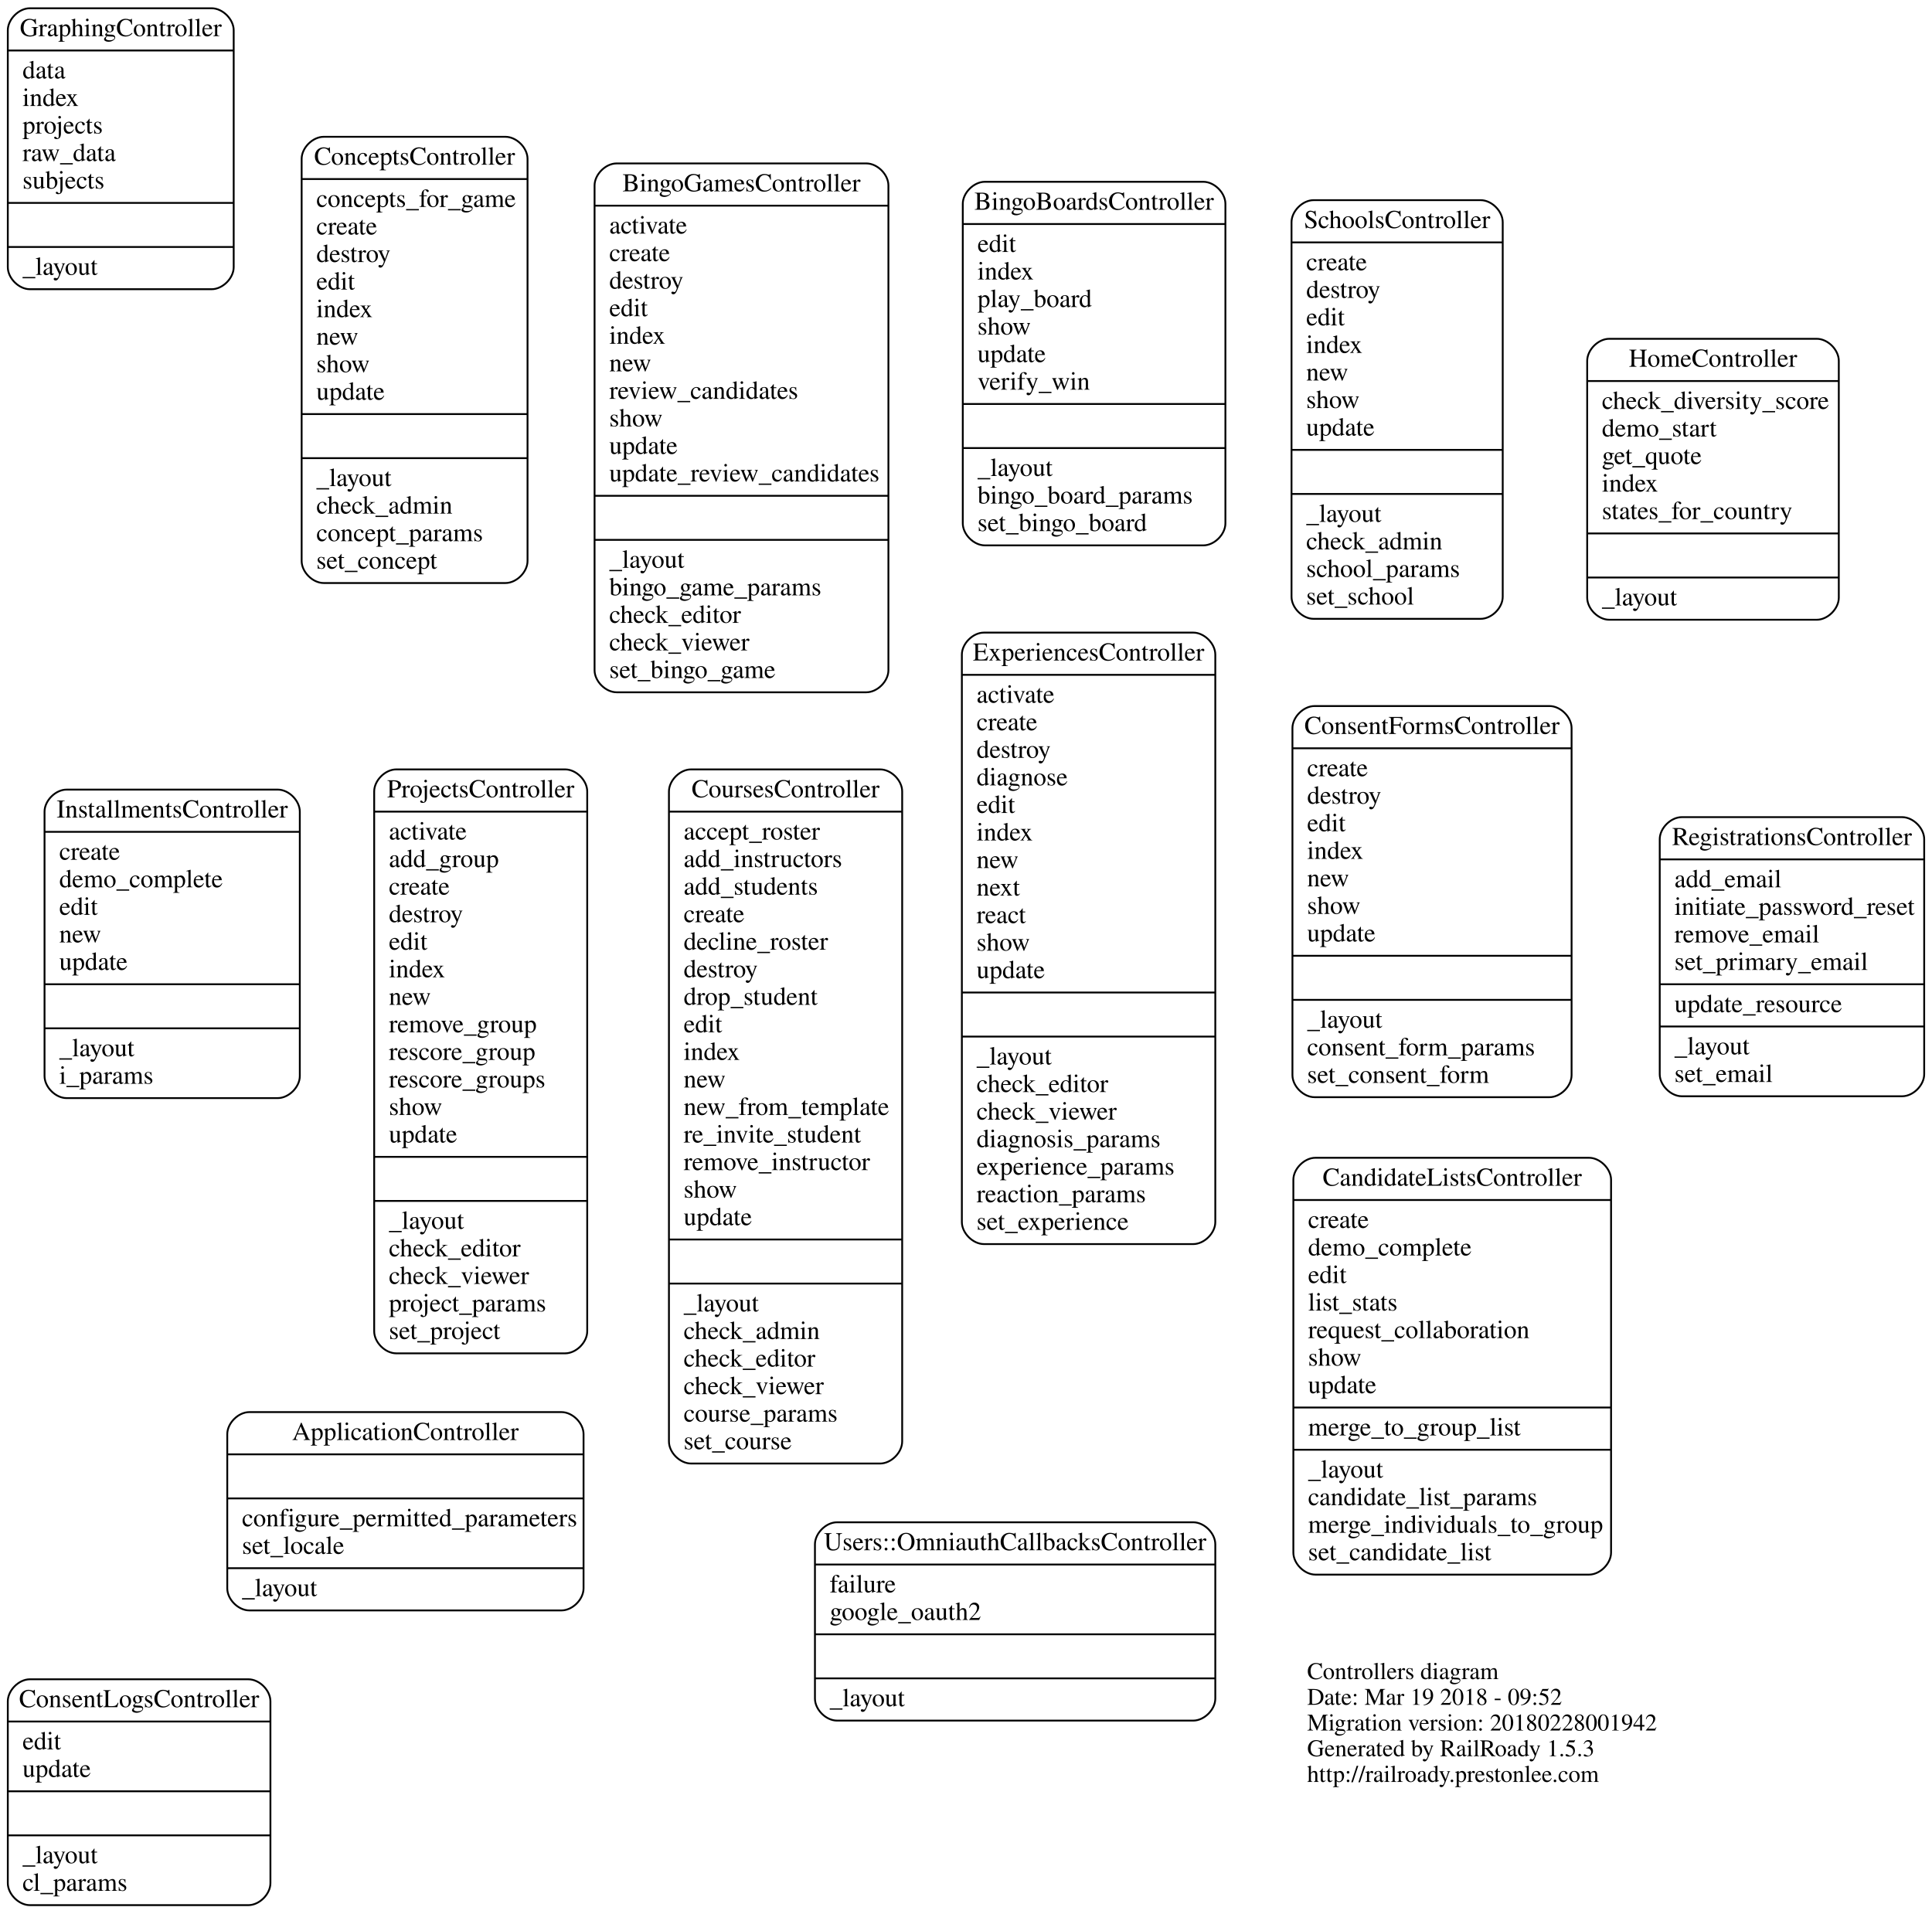
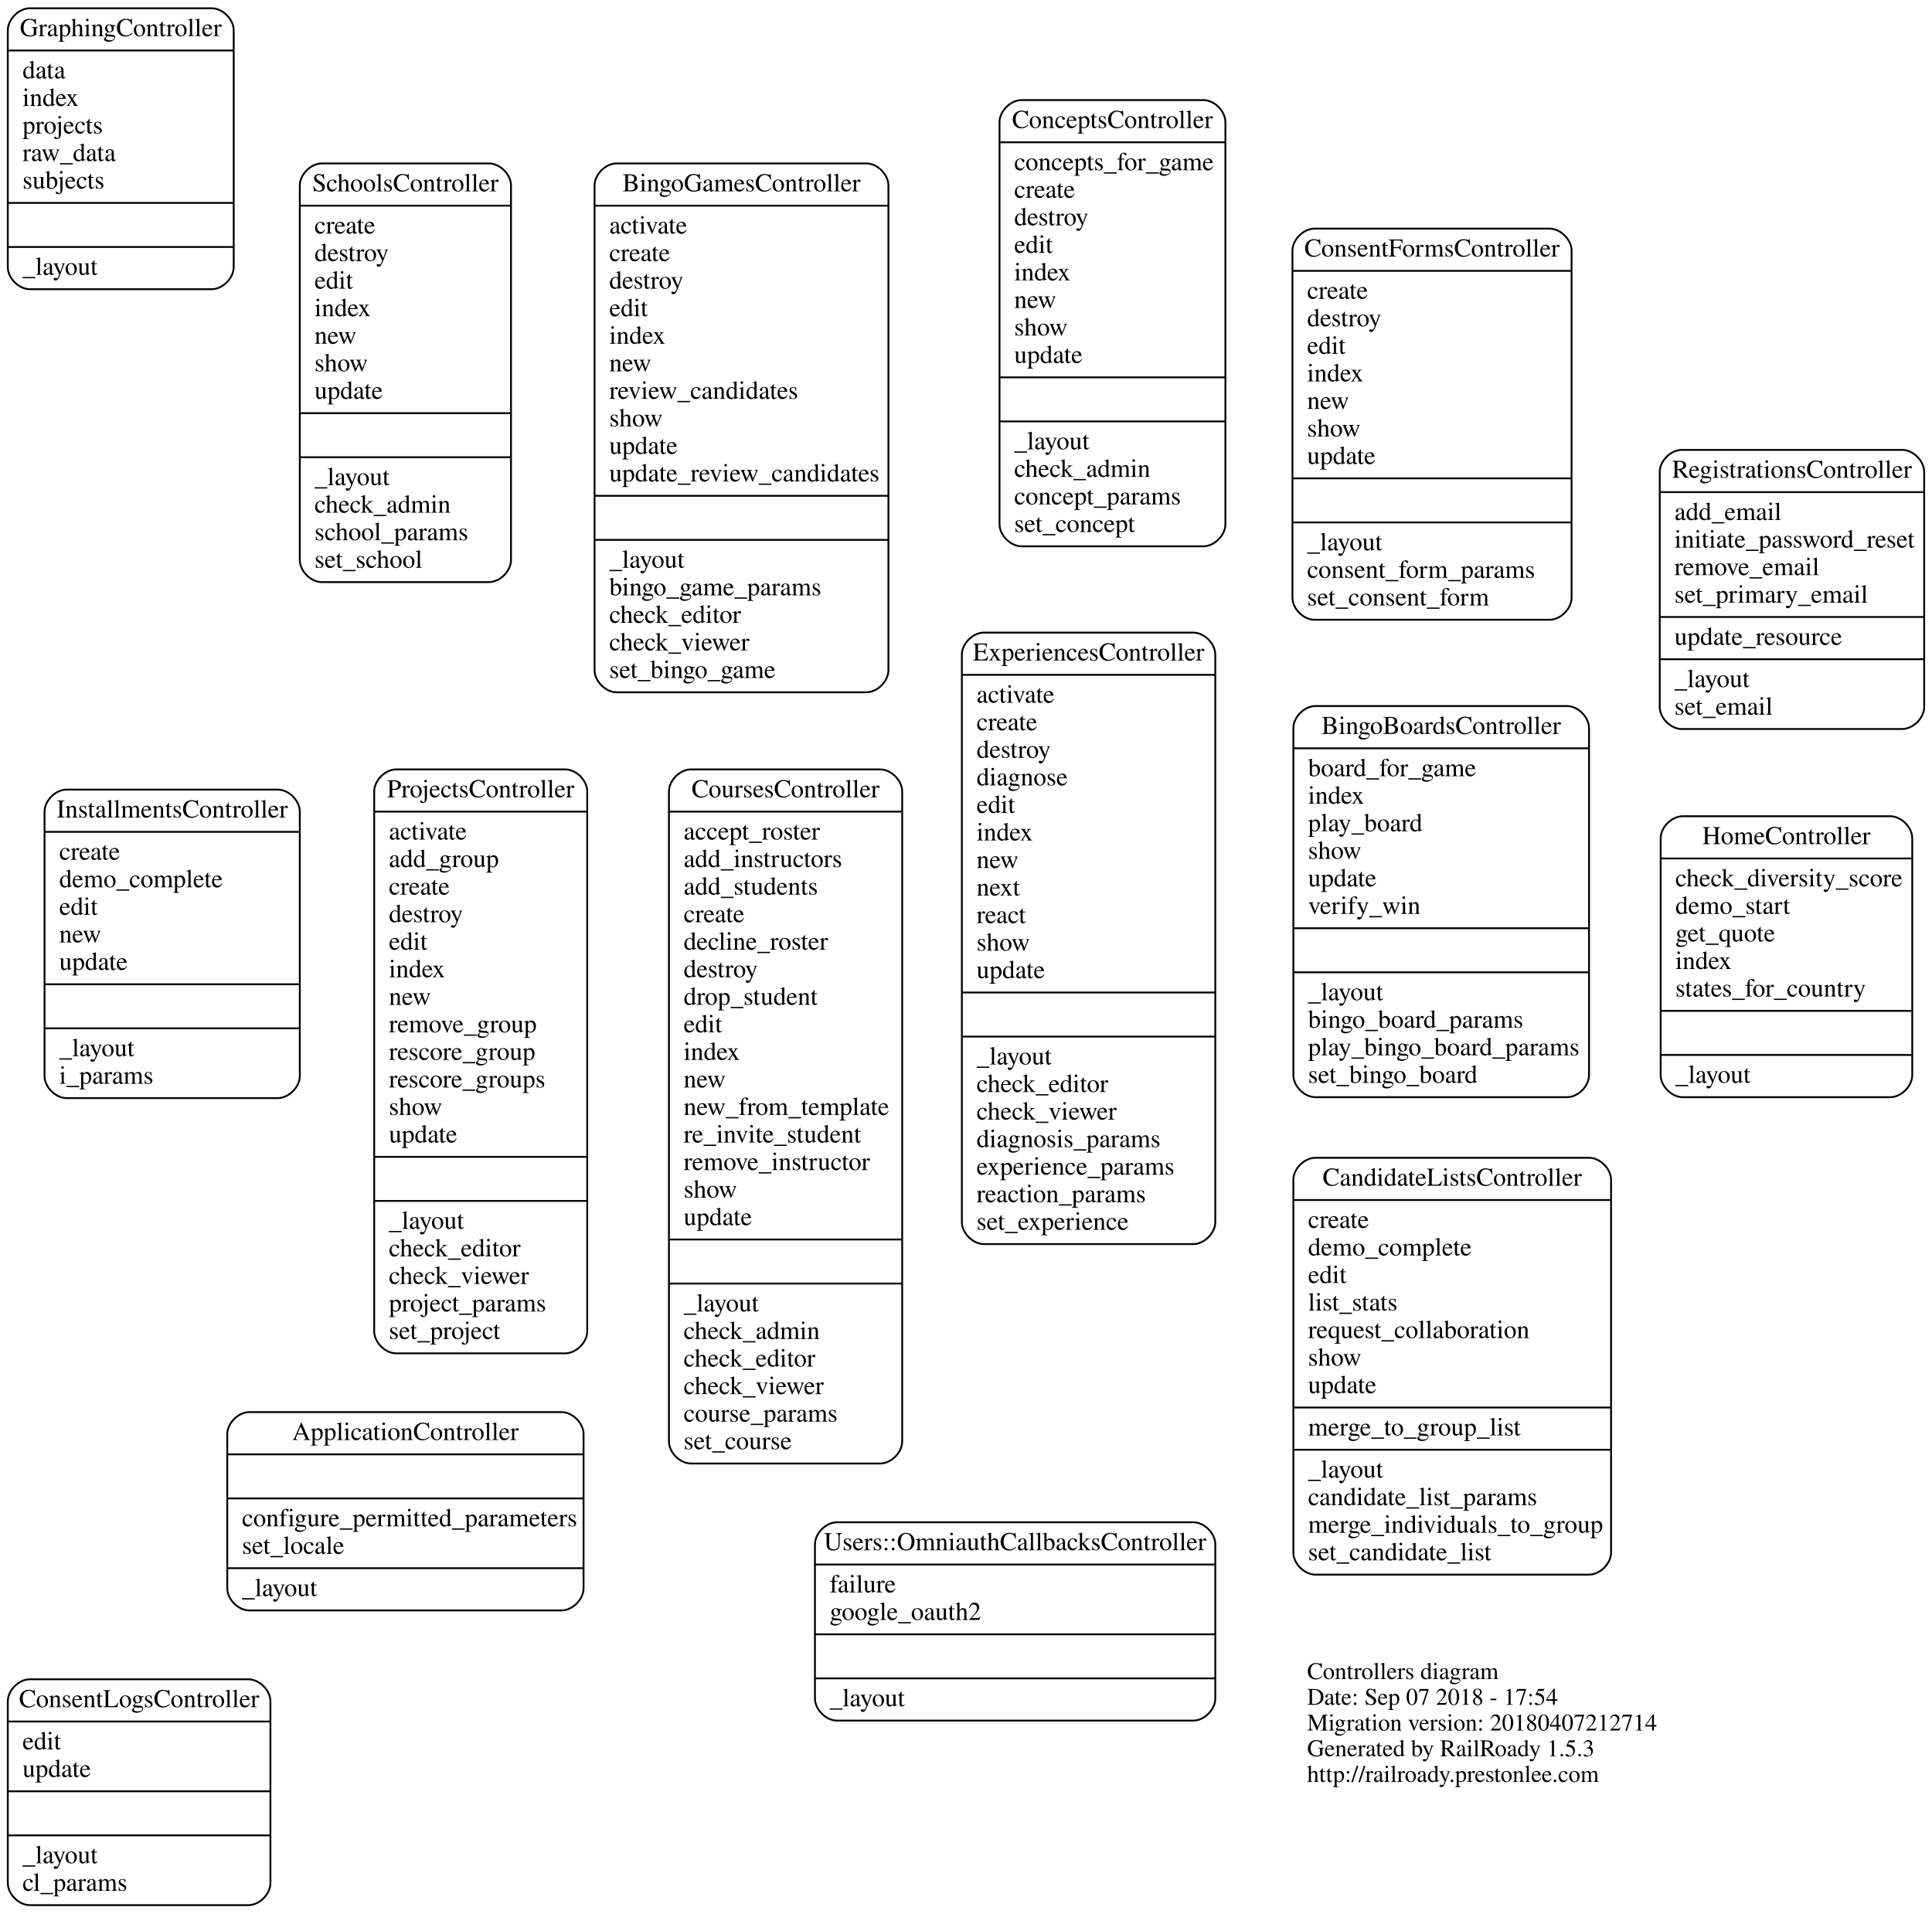
<svg xmlns="http://www.w3.org/2000/svg" width="1052pt" height="1042pt" viewBox="0.00 0.00 1051.50 1042.00">
  <g id="graph0" class="graph" transform="scale(1 1) rotate(0) translate(443.5 598)">
    <polygon fill="none" stroke="none" points="-443.5,444 -443.5,-598 608,-598 608,444 -443.5,444" />
    <g id="node1" class="node">
      <text text-anchor="start" x="268" y="316.4" font-family="Times,serif" font-size="13.00">Controllers diagram</text>
-       <text text-anchor="start" x="268" y="330.4" font-family="Times,serif" font-size="13.00">Date: Mar 19 2018 - 09:52</text>
-       <text text-anchor="start" x="268" y="344.4" font-family="Times,serif" font-size="13.00">Migration version: 20180228001942</text>
+       <text text-anchor="start" x="268" y="330.4" font-family="Times,serif" font-size="13.00">Date: Sep 07 2018 - 17:54</text>
+       <text text-anchor="start" x="268" y="344.4" font-family="Times,serif" font-size="13.00">Migration version: 20180407212714</text>
      <text text-anchor="start" x="268" y="358.4" font-family="Times,serif" font-size="13.00">Generated by RailRoady 1.5.3</text>
      <text text-anchor="start" x="268" y="372.4" font-family="Times,serif" font-size="13.00">http://railroady.prestonlee.com</text>
    </g>
    <g id="node2" class="node">
      <path fill="none" stroke="black" d="M272.5,259.5C272.5,259.5 421.5,259.5 421.5,259.5 427.5,259.5 433.5,253.5 433.5,247.5 433.5,247.5 433.5,44.5 433.5,44.5 433.5,38.5 427.5,32.5 421.5,32.5 421.5,32.5 272.5,32.5 272.5,32.5 266.5,32.5 260.5,38.5 260.5,44.5 260.5,44.5 260.5,247.5 260.5,247.5 260.5,253.5 266.5,259.5 272.5,259.5" />
      <text text-anchor="middle" x="347" y="47.7" font-family="Times,serif" font-size="14.00">CandidateListsController</text>
      <polyline fill="none" stroke="black" points="260.5,55.5 433.5,55.5 " />
      <text text-anchor="start" x="268.5" y="70.7" font-family="Times,serif" font-size="14.00">create</text>
      <text text-anchor="start" x="268.5" y="85.7" font-family="Times,serif" font-size="14.00">demo_complete</text>
      <text text-anchor="start" x="268.5" y="100.7" font-family="Times,serif" font-size="14.00">edit</text>
      <text text-anchor="start" x="268.5" y="115.7" font-family="Times,serif" font-size="14.00">list_stats</text>
      <text text-anchor="start" x="268.5" y="130.7" font-family="Times,serif" font-size="14.00">request_collaboration</text>
      <text text-anchor="start" x="268.5" y="145.7" font-family="Times,serif" font-size="14.00">show</text>
      <text text-anchor="start" x="268.5" y="160.7" font-family="Times,serif" font-size="14.00">update</text>
      <polyline fill="none" stroke="black" points="260.5,168.5 433.5,168.5 " />
      <text text-anchor="start" x="268.5" y="183.7" font-family="Times,serif" font-size="14.00">merge_to_group_list</text>
      <polyline fill="none" stroke="black" points="260.5,191.5 433.5,191.5 " />
      <text text-anchor="start" x="268.5" y="206.7" font-family="Times,serif" font-size="14.00">_layout</text>
      <text text-anchor="start" x="268.5" y="221.7" font-family="Times,serif" font-size="14.00">candidate_list_params</text>
      <text text-anchor="start" x="268.5" y="236.7" font-family="Times,serif" font-size="14.00">merge_individuals_to_group</text>
      <text text-anchor="start" x="268.5" y="251.7" font-family="Times,serif" font-size="14.00">set_candidate_list</text>
    </g>
    <g id="node3" class="node">
-       <path fill="none" stroke="black" d="M92.5,-301C92.5,-301 211.5,-301 211.5,-301 217.5,-301 223.5,-307 223.5,-313 223.5,-313 223.5,-487 223.5,-487 223.5,-493 217.5,-499 211.5,-499 211.5,-499 92.5,-499 92.5,-499 86.5,-499 80.5,-493 80.5,-487 80.5,-487 80.5,-313 80.5,-313 80.5,-307 86.5,-301 92.5,-301" />
-       <text text-anchor="middle" x="152" y="-483.8" font-family="Times,serif" font-size="14.00">BingoBoardsController</text>
-       <polyline fill="none" stroke="black" points="80.5,-476 223.5,-476 " />
-       <text text-anchor="start" x="88.5" y="-460.8" font-family="Times,serif" font-size="14.00">edit</text>
-       <text text-anchor="start" x="88.5" y="-445.8" font-family="Times,serif" font-size="14.00">index</text>
-       <text text-anchor="start" x="88.5" y="-430.8" font-family="Times,serif" font-size="14.00">play_board</text>
-       <text text-anchor="start" x="88.5" y="-415.8" font-family="Times,serif" font-size="14.00">show</text>
-       <text text-anchor="start" x="88.5" y="-400.8" font-family="Times,serif" font-size="14.00">update</text>
-       <text text-anchor="start" x="88.5" y="-385.8" font-family="Times,serif" font-size="14.00">verify_win</text>
-       <polyline fill="none" stroke="black" points="80.5,-378 223.5,-378 " />
-       <polyline fill="none" stroke="black" points="80.5,-354 223.5,-354 " />
-       <text text-anchor="start" x="88.5" y="-338.8" font-family="Times,serif" font-size="14.00">_layout</text>
-       <text text-anchor="start" x="88.5" y="-323.8" font-family="Times,serif" font-size="14.00">bingo_board_params</text>
-       <text text-anchor="start" x="88.5" y="-308.8" font-family="Times,serif" font-size="14.00">set_bingo_board</text>
+       <path fill="none" stroke="black" d="M272.5,-0.5C272.5,-0.5 409.5,-0.5 409.5,-0.5 415.5,-0.5 421.5,-6.5 421.5,-12.5 421.5,-12.5 421.5,-201.5 421.5,-201.5 421.5,-207.5 415.5,-213.5 409.5,-213.5 409.5,-213.5 272.5,-213.5 272.5,-213.5 266.5,-213.5 260.5,-207.5 260.5,-201.5 260.5,-201.5 260.5,-12.5 260.5,-12.5 260.5,-6.5 266.5,-0.5 272.5,-0.5" />
+       <text text-anchor="middle" x="341" y="-198.3" font-family="Times,serif" font-size="14.00">BingoBoardsController</text>
+       <polyline fill="none" stroke="black" points="260.5,-190.5 421.5,-190.5 " />
+       <text text-anchor="start" x="268.5" y="-175.3" font-family="Times,serif" font-size="14.00">board_for_game</text>
+       <text text-anchor="start" x="268.5" y="-160.3" font-family="Times,serif" font-size="14.00">index</text>
+       <text text-anchor="start" x="268.5" y="-145.3" font-family="Times,serif" font-size="14.00">play_board</text>
+       <text text-anchor="start" x="268.5" y="-130.3" font-family="Times,serif" font-size="14.00">show</text>
+       <text text-anchor="start" x="268.5" y="-115.3" font-family="Times,serif" font-size="14.00">update</text>
+       <text text-anchor="start" x="268.5" y="-100.3" font-family="Times,serif" font-size="14.00">verify_win</text>
+       <polyline fill="none" stroke="black" points="260.5,-92.5 421.5,-92.5 " />
+       <polyline fill="none" stroke="black" points="260.5,-68.5 421.5,-68.5 " />
+       <text text-anchor="start" x="268.5" y="-53.3" font-family="Times,serif" font-size="14.00">_layout</text>
+       <text text-anchor="start" x="268.5" y="-38.3" font-family="Times,serif" font-size="14.00">bingo_board_params</text>
+       <text text-anchor="start" x="268.5" y="-23.3" font-family="Times,serif" font-size="14.00">play_bingo_board_params</text>
+       <text text-anchor="start" x="268.5" y="-8.3" font-family="Times,serif" font-size="14.00">set_bingo_board</text>
    </g>
    <g id="node4" class="node">
      <path fill="none" stroke="black" d="M-308,279C-308,279 -138,279 -138,279 -132,279 -126,273 -126,267 -126,267 -126,183 -126,183 -126,177 -132,171 -138,171 -138,171 -308,171 -308,171 -314,171 -320,177 -320,183 -320,183 -320,267 -320,267 -320,273 -314,279 -308,279" />
      <text text-anchor="middle" x="-223" y="186.2" font-family="Times,serif" font-size="14.00">ApplicationController</text>
      <polyline fill="none" stroke="black" points="-320,194 -126,194 " />
      <polyline fill="none" stroke="black" points="-320,218 -126,218 " />
      <text text-anchor="start" x="-312" y="233.2" font-family="Times,serif" font-size="14.00">configure_permitted_parameters</text>
      <text text-anchor="start" x="-312" y="248.2" font-family="Times,serif" font-size="14.00">set_locale</text>
      <polyline fill="none" stroke="black" points="-320,256 -126,256 " />
      <text text-anchor="start" x="-312" y="271.2" font-family="Times,serif" font-size="14.00">_layout</text>
    </g>
    <g id="node5" class="node">
-       <path fill="none" stroke="black" d="M271.5,-261C271.5,-261 362.5,-261 362.5,-261 368.5,-261 374.5,-267 374.5,-273 374.5,-273 374.5,-477 374.5,-477 374.5,-483 368.5,-489 362.5,-489 362.5,-489 271.5,-489 271.5,-489 265.5,-489 259.5,-483 259.5,-477 259.5,-477 259.5,-273 259.5,-273 259.5,-267 265.5,-261 271.5,-261" />
-       <text text-anchor="middle" x="317" y="-473.8" font-family="Times,serif" font-size="14.00">SchoolsController</text>
-       <polyline fill="none" stroke="black" points="259.5,-466 374.5,-466 " />
-       <text text-anchor="start" x="267.5" y="-450.8" font-family="Times,serif" font-size="14.00">create</text>
-       <text text-anchor="start" x="267.5" y="-435.8" font-family="Times,serif" font-size="14.00">destroy</text>
-       <text text-anchor="start" x="267.5" y="-420.8" font-family="Times,serif" font-size="14.00">edit</text>
-       <text text-anchor="start" x="267.5" y="-405.8" font-family="Times,serif" font-size="14.00">index</text>
-       <text text-anchor="start" x="267.5" y="-390.8" font-family="Times,serif" font-size="14.00">new</text>
-       <text text-anchor="start" x="267.5" y="-375.8" font-family="Times,serif" font-size="14.00">show</text>
-       <text text-anchor="start" x="267.5" y="-360.8" font-family="Times,serif" font-size="14.00">update</text>
-       <polyline fill="none" stroke="black" points="259.5,-353 374.5,-353 " />
-       <polyline fill="none" stroke="black" points="259.5,-329 374.5,-329 " />
-       <text text-anchor="start" x="267.5" y="-313.8" font-family="Times,serif" font-size="14.00">_layout</text>
-       <text text-anchor="start" x="267.5" y="-298.8" font-family="Times,serif" font-size="14.00">check_admin</text>
-       <text text-anchor="start" x="267.5" y="-283.8" font-family="Times,serif" font-size="14.00">school_params</text>
-       <text text-anchor="start" x="267.5" y="-268.8" font-family="Times,serif" font-size="14.00">set_school</text>
+       <path fill="none" stroke="black" d="M-268.5,-281C-268.5,-281 -177.5,-281 -177.5,-281 -171.5,-281 -165.5,-287 -165.5,-293 -165.5,-293 -165.5,-497 -165.5,-497 -165.5,-503 -171.5,-509 -177.5,-509 -177.5,-509 -268.5,-509 -268.5,-509 -274.5,-509 -280.5,-503 -280.5,-497 -280.5,-497 -280.5,-293 -280.5,-293 -280.5,-287 -274.5,-281 -268.5,-281" />
+       <text text-anchor="middle" x="-223" y="-493.8" font-family="Times,serif" font-size="14.00">SchoolsController</text>
+       <polyline fill="none" stroke="black" points="-280.5,-486 -165.5,-486 " />
+       <text text-anchor="start" x="-272.5" y="-470.8" font-family="Times,serif" font-size="14.00">create</text>
+       <text text-anchor="start" x="-272.5" y="-455.8" font-family="Times,serif" font-size="14.00">destroy</text>
+       <text text-anchor="start" x="-272.5" y="-440.8" font-family="Times,serif" font-size="14.00">edit</text>
+       <text text-anchor="start" x="-272.5" y="-425.8" font-family="Times,serif" font-size="14.00">index</text>
+       <text text-anchor="start" x="-272.5" y="-410.8" font-family="Times,serif" font-size="14.00">new</text>
+       <text text-anchor="start" x="-272.5" y="-395.8" font-family="Times,serif" font-size="14.00">show</text>
+       <text text-anchor="start" x="-272.5" y="-380.8" font-family="Times,serif" font-size="14.00">update</text>
+       <polyline fill="none" stroke="black" points="-280.5,-373 -165.5,-373 " />
+       <polyline fill="none" stroke="black" points="-280.5,-349 -165.5,-349 " />
+       <text text-anchor="start" x="-272.5" y="-333.8" font-family="Times,serif" font-size="14.00">_layout</text>
+       <text text-anchor="start" x="-272.5" y="-318.8" font-family="Times,serif" font-size="14.00">check_admin</text>
+       <text text-anchor="start" x="-272.5" y="-303.8" font-family="Times,serif" font-size="14.00">school_params</text>
+       <text text-anchor="start" x="-272.5" y="-288.8" font-family="Times,serif" font-size="14.00">set_school</text>
    </g>
    <g id="node6" class="node">
      <path fill="none" stroke="black" d="M12,339C12,339 206,339 206,339 212,339 218,333 218,327 218,327 218,243 218,243 218,237 212,231 206,231 206,231 12,231 12,231 6,231 0,237 0,243 0,243 0,327 0,327 0,333 6,339 12,339" />
      <text text-anchor="middle" x="109" y="246.2" font-family="Times,serif" font-size="14.00">Users::OmniauthCallbacksController</text>
      <polyline fill="none" stroke="black" points="0,254 218,254 " />
      <text text-anchor="start" x="8" y="269.2" font-family="Times,serif" font-size="14.00">failure</text>
      <text text-anchor="start" x="8" y="284.2" font-family="Times,serif" font-size="14.00">google_oauth2</text>
      <polyline fill="none" stroke="black" points="0,292 218,292 " />
      <polyline fill="none" stroke="black" points="0,316 218,316 " />
      <text text-anchor="start" x="8" y="331.2" font-family="Times,serif" font-size="14.00">_layout</text>
    </g>
    <g id="node7" class="node">
      <path fill="none" stroke="black" d="M-108,-221C-108,-221 28,-221 28,-221 34,-221 40,-227 40,-233 40,-233 40,-497 40,-497 40,-503 34,-509 28,-509 28,-509 -108,-509 -108,-509 -114,-509 -120,-503 -120,-497 -120,-497 -120,-233 -120,-233 -120,-227 -114,-221 -108,-221" />
      <text text-anchor="middle" x="-40" y="-493.8" font-family="Times,serif" font-size="14.00">BingoGamesController</text>
      <polyline fill="none" stroke="black" points="-120,-486 40,-486 " />
      <text text-anchor="start" x="-112" y="-470.8" font-family="Times,serif" font-size="14.00">activate</text>
      <text text-anchor="start" x="-112" y="-455.8" font-family="Times,serif" font-size="14.00">create</text>
      <text text-anchor="start" x="-112" y="-440.8" font-family="Times,serif" font-size="14.00">destroy</text>
      <text text-anchor="start" x="-112" y="-425.8" font-family="Times,serif" font-size="14.00">edit</text>
      <text text-anchor="start" x="-112" y="-410.8" font-family="Times,serif" font-size="14.00">index</text>
      <text text-anchor="start" x="-112" y="-395.8" font-family="Times,serif" font-size="14.00">new</text>
      <text text-anchor="start" x="-112" y="-380.8" font-family="Times,serif" font-size="14.00">review_candidates</text>
      <text text-anchor="start" x="-112" y="-365.8" font-family="Times,serif" font-size="14.00">show</text>
      <text text-anchor="start" x="-112" y="-350.8" font-family="Times,serif" font-size="14.00">update</text>
      <text text-anchor="start" x="-112" y="-335.8" font-family="Times,serif" font-size="14.00">update_review_candidates</text>
      <polyline fill="none" stroke="black" points="-120,-328 40,-328 " />
      <polyline fill="none" stroke="black" points="-120,-304 40,-304 " />
      <text text-anchor="start" x="-112" y="-288.8" font-family="Times,serif" font-size="14.00">_layout</text>
      <text text-anchor="start" x="-112" y="-273.8" font-family="Times,serif" font-size="14.00">bingo_game_params</text>
      <text text-anchor="start" x="-112" y="-258.8" font-family="Times,serif" font-size="14.00">check_editor</text>
      <text text-anchor="start" x="-112" y="-243.8" font-family="Times,serif" font-size="14.00">check_viewer</text>
      <text text-anchor="start" x="-112" y="-228.8" font-family="Times,serif" font-size="14.00">set_bingo_game</text>
    </g>
    <g id="node8" class="node">
      <path fill="none" stroke="black" d="M-427.5,439.5C-427.5,439.5 -308.5,439.5 -308.5,439.5 -302.5,439.5 -296.5,433.5 -296.5,427.5 -296.5,427.5 -296.5,328.5 -296.5,328.5 -296.5,322.5 -302.5,316.5 -308.5,316.5 -308.5,316.5 -427.5,316.5 -427.5,316.5 -433.5,316.5 -439.5,322.5 -439.5,328.5 -439.5,328.5 -439.5,427.5 -439.5,427.5 -439.5,433.5 -433.5,439.5 -427.5,439.5" />
      <text text-anchor="middle" x="-368" y="331.7" font-family="Times,serif" font-size="14.00">ConsentLogsController</text>
      <polyline fill="none" stroke="black" points="-439.5,339.5 -296.5,339.5 " />
      <text text-anchor="start" x="-431.5" y="354.7" font-family="Times,serif" font-size="14.00">edit</text>
      <text text-anchor="start" x="-431.5" y="369.7" font-family="Times,serif" font-size="14.00">update</text>
      <polyline fill="none" stroke="black" points="-439.5,377.5 -296.5,377.5 " />
      <polyline fill="none" stroke="black" points="-439.5,401.5 -296.5,401.5 " />
      <text text-anchor="start" x="-431.5" y="416.7" font-family="Times,serif" font-size="14.00">_layout</text>
      <text text-anchor="start" x="-431.5" y="431.7" font-family="Times,serif" font-size="14.00">cl_params</text>
    </g>
    <g id="node9" class="node">
      <path fill="none" stroke="black" d="M92,79.5C92,79.5 206,79.5 206,79.5 212,79.5 218,73.5 218,67.5 218,67.5 218,-241.5 218,-241.5 218,-247.5 212,-253.5 206,-253.5 206,-253.5 92,-253.5 92,-253.5 86,-253.5 80,-247.5 80,-241.5 80,-241.5 80,67.5 80,67.5 80,73.5 86,79.5 92,79.5" />
      <text text-anchor="middle" x="149" y="-238.3" font-family="Times,serif" font-size="14.00">ExperiencesController</text>
      <polyline fill="none" stroke="black" points="80,-230.5 218,-230.5 " />
      <text text-anchor="start" x="88" y="-215.3" font-family="Times,serif" font-size="14.00">activate</text>
      <text text-anchor="start" x="88" y="-200.3" font-family="Times,serif" font-size="14.00">create</text>
      <text text-anchor="start" x="88" y="-185.3" font-family="Times,serif" font-size="14.00">destroy</text>
      <text text-anchor="start" x="88" y="-170.3" font-family="Times,serif" font-size="14.00">diagnose</text>
      <text text-anchor="start" x="88" y="-155.3" font-family="Times,serif" font-size="14.00">edit</text>
      <text text-anchor="start" x="88" y="-140.3" font-family="Times,serif" font-size="14.00">index</text>
      <text text-anchor="start" x="88" y="-125.3" font-family="Times,serif" font-size="14.00">new</text>
      <text text-anchor="start" x="88" y="-110.3" font-family="Times,serif" font-size="14.00">next</text>
      <text text-anchor="start" x="88" y="-95.3" font-family="Times,serif" font-size="14.00">react</text>
      <text text-anchor="start" x="88" y="-80.3" font-family="Times,serif" font-size="14.00">show</text>
      <text text-anchor="start" x="88" y="-65.3" font-family="Times,serif" font-size="14.00">update</text>
      <polyline fill="none" stroke="black" points="80,-57.5 218,-57.5 " />
      <polyline fill="none" stroke="black" points="80,-33.5 218,-33.5 " />
      <text text-anchor="start" x="88" y="-18.3" font-family="Times,serif" font-size="14.00">_layout</text>
      <text text-anchor="start" x="88" y="-3.3" font-family="Times,serif" font-size="14.00">check_editor</text>
      <text text-anchor="start" x="88" y="11.7" font-family="Times,serif" font-size="14.00">check_viewer</text>
      <text text-anchor="start" x="88" y="26.7" font-family="Times,serif" font-size="14.00">diagnosis_params</text>
      <text text-anchor="start" x="88" y="41.7" font-family="Times,serif" font-size="14.00">experience_params</text>
      <text text-anchor="start" x="88" y="56.7" font-family="Times,serif" font-size="14.00">reaction_params</text>
      <text text-anchor="start" x="88" y="71.7" font-family="Times,serif" font-size="14.00">set_experience</text>
    </g>
    <g id="node10" class="node">
-       <path fill="none" stroke="black" d="M432.5,-260.5C432.5,-260.5 545.5,-260.5 545.5,-260.5 551.5,-260.5 557.5,-266.5 557.5,-272.5 557.5,-272.5 557.5,-401.5 557.5,-401.5 557.5,-407.5 551.5,-413.5 545.5,-413.5 545.5,-413.5 432.5,-413.5 432.5,-413.5 426.5,-413.5 420.5,-407.5 420.5,-401.5 420.5,-401.5 420.5,-272.5 420.5,-272.5 420.5,-266.5 426.5,-260.5 432.5,-260.5" />
-       <text text-anchor="middle" x="489" y="-398.3" font-family="Times,serif" font-size="14.00">HomeController</text>
-       <polyline fill="none" stroke="black" points="420.5,-390.5 557.5,-390.5 " />
-       <text text-anchor="start" x="428.5" y="-375.3" font-family="Times,serif" font-size="14.00">check_diversity_score</text>
-       <text text-anchor="start" x="428.5" y="-360.3" font-family="Times,serif" font-size="14.00">demo_start</text>
-       <text text-anchor="start" x="428.5" y="-345.3" font-family="Times,serif" font-size="14.00">get_quote</text>
-       <text text-anchor="start" x="428.5" y="-330.3" font-family="Times,serif" font-size="14.00">index</text>
-       <text text-anchor="start" x="428.5" y="-315.3" font-family="Times,serif" font-size="14.00">states_for_country</text>
-       <polyline fill="none" stroke="black" points="420.5,-307.5 557.5,-307.5 " />
-       <polyline fill="none" stroke="black" points="420.5,-283.5 557.5,-283.5 " />
-       <text text-anchor="start" x="428.5" y="-268.3" font-family="Times,serif" font-size="14.00">_layout</text>
+       <path fill="none" stroke="black" d="M472.5,-0.5C472.5,-0.5 585.5,-0.5 585.5,-0.5 591.5,-0.5 597.5,-6.5 597.5,-12.5 597.5,-12.5 597.5,-141.5 597.5,-141.5 597.5,-147.5 591.5,-153.5 585.5,-153.5 585.5,-153.5 472.5,-153.5 472.5,-153.5 466.5,-153.5 460.5,-147.5 460.5,-141.5 460.5,-141.5 460.5,-12.5 460.5,-12.5 460.5,-6.5 466.5,-0.5 472.5,-0.5" />
+       <text text-anchor="middle" x="529" y="-138.3" font-family="Times,serif" font-size="14.00">HomeController</text>
+       <polyline fill="none" stroke="black" points="460.5,-130.5 597.5,-130.5 " />
+       <text text-anchor="start" x="468.5" y="-115.3" font-family="Times,serif" font-size="14.00">check_diversity_score</text>
+       <text text-anchor="start" x="468.5" y="-100.3" font-family="Times,serif" font-size="14.00">demo_start</text>
+       <text text-anchor="start" x="468.5" y="-85.3" font-family="Times,serif" font-size="14.00">get_quote</text>
+       <text text-anchor="start" x="468.5" y="-70.3" font-family="Times,serif" font-size="14.00">index</text>
+       <text text-anchor="start" x="468.5" y="-55.3" font-family="Times,serif" font-size="14.00">states_for_country</text>
+       <polyline fill="none" stroke="black" points="460.5,-47.5 597.5,-47.5 " />
+       <polyline fill="none" stroke="black" points="460.5,-23.5 597.5,-23.5 " />
+       <text text-anchor="start" x="468.5" y="-8.3" font-family="Times,serif" font-size="14.00">_layout</text>
    </g>
    <g id="node11" class="node">
-       <path fill="none" stroke="black" d="M-267.5,-280.5C-267.5,-280.5 -168.5,-280.5 -168.5,-280.5 -162.5,-280.5 -156.5,-286.5 -156.5,-292.5 -156.5,-292.5 -156.5,-511.5 -156.5,-511.5 -156.5,-517.5 -162.5,-523.5 -168.5,-523.5 -168.5,-523.5 -267.5,-523.5 -267.5,-523.5 -273.5,-523.5 -279.5,-517.5 -279.5,-511.5 -279.5,-511.5 -279.5,-292.5 -279.5,-292.5 -279.5,-286.5 -273.5,-280.5 -267.5,-280.5" />
-       <text text-anchor="middle" x="-218" y="-508.3" font-family="Times,serif" font-size="14.00">ConceptsController</text>
-       <polyline fill="none" stroke="black" points="-279.5,-500.5 -156.5,-500.5 " />
-       <text text-anchor="start" x="-271.5" y="-485.3" font-family="Times,serif" font-size="14.00">concepts_for_game</text>
-       <text text-anchor="start" x="-271.5" y="-470.3" font-family="Times,serif" font-size="14.00">create</text>
-       <text text-anchor="start" x="-271.5" y="-455.3" font-family="Times,serif" font-size="14.00">destroy</text>
-       <text text-anchor="start" x="-271.5" y="-440.3" font-family="Times,serif" font-size="14.00">edit</text>
-       <text text-anchor="start" x="-271.5" y="-425.3" font-family="Times,serif" font-size="14.00">index</text>
-       <text text-anchor="start" x="-271.5" y="-410.3" font-family="Times,serif" font-size="14.00">new</text>
-       <text text-anchor="start" x="-271.5" y="-395.3" font-family="Times,serif" font-size="14.00">show</text>
-       <text text-anchor="start" x="-271.5" y="-380.3" font-family="Times,serif" font-size="14.00">update</text>
-       <polyline fill="none" stroke="black" points="-279.5,-372.5 -156.5,-372.5 " />
-       <polyline fill="none" stroke="black" points="-279.5,-348.5 -156.5,-348.5 " />
-       <text text-anchor="start" x="-271.5" y="-333.3" font-family="Times,serif" font-size="14.00">_layout</text>
-       <text text-anchor="start" x="-271.5" y="-318.3" font-family="Times,serif" font-size="14.00">check_admin</text>
-       <text text-anchor="start" x="-271.5" y="-303.3" font-family="Times,serif" font-size="14.00">concept_params</text>
-       <text text-anchor="start" x="-271.5" y="-288.3" font-family="Times,serif" font-size="14.00">set_concept</text>
+       <path fill="none" stroke="black" d="M112.5,-300.5C112.5,-300.5 211.5,-300.5 211.5,-300.5 217.5,-300.5 223.5,-306.5 223.5,-312.5 223.5,-312.5 223.5,-531.5 223.5,-531.5 223.5,-537.5 217.5,-543.5 211.5,-543.5 211.5,-543.5 112.5,-543.5 112.5,-543.5 106.5,-543.5 100.5,-537.5 100.5,-531.5 100.5,-531.5 100.5,-312.5 100.5,-312.5 100.5,-306.5 106.5,-300.5 112.5,-300.5" />
+       <text text-anchor="middle" x="162" y="-528.3" font-family="Times,serif" font-size="14.00">ConceptsController</text>
+       <polyline fill="none" stroke="black" points="100.5,-520.5 223.5,-520.5 " />
+       <text text-anchor="start" x="108.5" y="-505.3" font-family="Times,serif" font-size="14.00">concepts_for_game</text>
+       <text text-anchor="start" x="108.5" y="-490.3" font-family="Times,serif" font-size="14.00">create</text>
+       <text text-anchor="start" x="108.5" y="-475.3" font-family="Times,serif" font-size="14.00">destroy</text>
+       <text text-anchor="start" x="108.5" y="-460.3" font-family="Times,serif" font-size="14.00">edit</text>
+       <text text-anchor="start" x="108.5" y="-445.3" font-family="Times,serif" font-size="14.00">index</text>
+       <text text-anchor="start" x="108.5" y="-430.3" font-family="Times,serif" font-size="14.00">new</text>
+       <text text-anchor="start" x="108.5" y="-415.3" font-family="Times,serif" font-size="14.00">show</text>
+       <text text-anchor="start" x="108.5" y="-400.3" font-family="Times,serif" font-size="14.00">update</text>
+       <polyline fill="none" stroke="black" points="100.5,-392.5 223.5,-392.5 " />
+       <polyline fill="none" stroke="black" points="100.5,-368.5 223.5,-368.5 " />
+       <text text-anchor="start" x="108.5" y="-353.3" font-family="Times,serif" font-size="14.00">_layout</text>
+       <text text-anchor="start" x="108.5" y="-338.3" font-family="Times,serif" font-size="14.00">check_admin</text>
+       <text text-anchor="start" x="108.5" y="-323.3" font-family="Times,serif" font-size="14.00">concept_params</text>
+       <text text-anchor="start" x="108.5" y="-308.3" font-family="Times,serif" font-size="14.00">set_concept</text>
    </g>
    <g id="node12" class="node">
      <path fill="none" stroke="black" d="M-427.5,-440.5C-427.5,-440.5 -328.5,-440.5 -328.5,-440.5 -322.5,-440.5 -316.5,-446.5 -316.5,-452.5 -316.5,-452.5 -316.5,-581.5 -316.5,-581.5 -316.5,-587.5 -322.5,-593.5 -328.5,-593.5 -328.5,-593.5 -427.5,-593.5 -427.5,-593.5 -433.5,-593.5 -439.5,-587.5 -439.5,-581.5 -439.5,-581.5 -439.5,-452.5 -439.5,-452.5 -439.5,-446.5 -433.5,-440.5 -427.5,-440.5" />
      <text text-anchor="middle" x="-378" y="-578.3" font-family="Times,serif" font-size="14.00">GraphingController</text>
      <polyline fill="none" stroke="black" points="-439.5,-570.5 -316.5,-570.5 " />
      <text text-anchor="start" x="-431.5" y="-555.3" font-family="Times,serif" font-size="14.00">data</text>
      <text text-anchor="start" x="-431.5" y="-540.3" font-family="Times,serif" font-size="14.00">index</text>
      <text text-anchor="start" x="-431.5" y="-525.3" font-family="Times,serif" font-size="14.00">projects</text>
      <text text-anchor="start" x="-431.5" y="-510.3" font-family="Times,serif" font-size="14.00">raw_data</text>
      <text text-anchor="start" x="-431.5" y="-495.3" font-family="Times,serif" font-size="14.00">subjects</text>
      <polyline fill="none" stroke="black" points="-439.5,-487.5 -316.5,-487.5 " />
      <polyline fill="none" stroke="black" points="-439.5,-463.5 -316.5,-463.5 " />
      <text text-anchor="start" x="-431.5" y="-448.3" font-family="Times,serif" font-size="14.00">_layout</text>
    </g>
    <g id="node13" class="node">
      <path fill="none" stroke="black" d="M-407.5,-0C-407.5,-0 -292.5,-0 -292.5,-0 -286.5,-0 -280.5,-6 -280.5,-12 -280.5,-12 -280.5,-156 -280.5,-156 -280.5,-162 -286.5,-168 -292.5,-168 -292.5,-168 -407.5,-168 -407.5,-168 -413.5,-168 -419.5,-162 -419.5,-156 -419.5,-156 -419.5,-12 -419.5,-12 -419.5,-6 -413.5,-0 -407.5,-0" />
      <text text-anchor="middle" x="-350" y="-152.8" font-family="Times,serif" font-size="14.00">InstallmentsController</text>
      <polyline fill="none" stroke="black" points="-419.5,-145 -280.5,-145 " />
      <text text-anchor="start" x="-411.5" y="-129.8" font-family="Times,serif" font-size="14.00">create</text>
      <text text-anchor="start" x="-411.5" y="-114.8" font-family="Times,serif" font-size="14.00">demo_complete</text>
      <text text-anchor="start" x="-411.5" y="-99.8" font-family="Times,serif" font-size="14.00">edit</text>
      <text text-anchor="start" x="-411.5" y="-84.8" font-family="Times,serif" font-size="14.00">new</text>
      <text text-anchor="start" x="-411.5" y="-69.8" font-family="Times,serif" font-size="14.00">update</text>
      <polyline fill="none" stroke="black" points="-419.5,-62 -280.5,-62 " />
      <polyline fill="none" stroke="black" points="-419.5,-38 -280.5,-38 " />
      <text text-anchor="start" x="-411.5" y="-22.8" font-family="Times,serif" font-size="14.00">_layout</text>
      <text text-anchor="start" x="-411.5" y="-7.8" font-family="Times,serif" font-size="14.00">i_params</text>
    </g>
    <g id="node14" class="node">
      <path fill="none" stroke="black" d="M-228,139C-228,139 -136,139 -136,139 -130,139 -124,133 -124,127 -124,127 -124,-167 -124,-167 -124,-173 -130,-179 -136,-179 -136,-179 -228,-179 -228,-179 -234,-179 -240,-173 -240,-167 -240,-167 -240,127 -240,127 -240,133 -234,139 -228,139" />
      <text text-anchor="middle" x="-182" y="-163.8" font-family="Times,serif" font-size="14.00">ProjectsController</text>
      <polyline fill="none" stroke="black" points="-240,-156 -124,-156 " />
      <text text-anchor="start" x="-232" y="-140.8" font-family="Times,serif" font-size="14.00">activate</text>
      <text text-anchor="start" x="-232" y="-125.8" font-family="Times,serif" font-size="14.00">add_group</text>
      <text text-anchor="start" x="-232" y="-110.8" font-family="Times,serif" font-size="14.00">create</text>
      <text text-anchor="start" x="-232" y="-95.8" font-family="Times,serif" font-size="14.00">destroy</text>
      <text text-anchor="start" x="-232" y="-80.8" font-family="Times,serif" font-size="14.00">edit</text>
      <text text-anchor="start" x="-232" y="-65.8" font-family="Times,serif" font-size="14.00">index</text>
      <text text-anchor="start" x="-232" y="-50.8" font-family="Times,serif" font-size="14.00">new</text>
      <text text-anchor="start" x="-232" y="-35.8" font-family="Times,serif" font-size="14.00">remove_group</text>
      <text text-anchor="start" x="-232" y="-20.8" font-family="Times,serif" font-size="14.00">rescore_group</text>
      <text text-anchor="start" x="-232" y="-5.8" font-family="Times,serif" font-size="14.00">rescore_groups</text>
      <text text-anchor="start" x="-232" y="9.2" font-family="Times,serif" font-size="14.00">show</text>
      <text text-anchor="start" x="-232" y="24.2" font-family="Times,serif" font-size="14.00">update</text>
      <polyline fill="none" stroke="black" points="-240,32 -124,32 " />
      <polyline fill="none" stroke="black" points="-240,56 -124,56 " />
      <text text-anchor="start" x="-232" y="71.2" font-family="Times,serif" font-size="14.00">_layout</text>
      <text text-anchor="start" x="-232" y="86.2" font-family="Times,serif" font-size="14.00">check_editor</text>
      <text text-anchor="start" x="-232" y="101.2" font-family="Times,serif" font-size="14.00">check_viewer</text>
      <text text-anchor="start" x="-232" y="116.2" font-family="Times,serif" font-size="14.00">project_params</text>
      <text text-anchor="start" x="-232" y="131.2" font-family="Times,serif" font-size="14.00">set_project</text>
    </g>
    <g id="node15" class="node">
      <path fill="none" stroke="black" d="M-67.5,199C-67.5,199 35.5,199 35.5,199 41.5,199 47.5,193 47.5,187 47.5,187 47.5,-167 47.5,-167 47.5,-173 41.5,-179 35.5,-179 35.5,-179 -67.5,-179 -67.5,-179 -73.5,-179 -79.5,-173 -79.5,-167 -79.5,-167 -79.5,187 -79.5,187 -79.5,193 -73.5,199 -67.5,199" />
      <text text-anchor="middle" x="-16" y="-163.8" font-family="Times,serif" font-size="14.00">CoursesController</text>
      <polyline fill="none" stroke="black" points="-79.5,-156 47.5,-156 " />
      <text text-anchor="start" x="-71.5" y="-140.8" font-family="Times,serif" font-size="14.00">accept_roster</text>
      <text text-anchor="start" x="-71.5" y="-125.8" font-family="Times,serif" font-size="14.00">add_instructors</text>
      <text text-anchor="start" x="-71.5" y="-110.8" font-family="Times,serif" font-size="14.00">add_students</text>
      <text text-anchor="start" x="-71.5" y="-95.8" font-family="Times,serif" font-size="14.00">create</text>
      <text text-anchor="start" x="-71.5" y="-80.8" font-family="Times,serif" font-size="14.00">decline_roster</text>
      <text text-anchor="start" x="-71.5" y="-65.8" font-family="Times,serif" font-size="14.00">destroy</text>
      <text text-anchor="start" x="-71.5" y="-50.8" font-family="Times,serif" font-size="14.00">drop_student</text>
      <text text-anchor="start" x="-71.5" y="-35.8" font-family="Times,serif" font-size="14.00">edit</text>
      <text text-anchor="start" x="-71.5" y="-20.8" font-family="Times,serif" font-size="14.00">index</text>
      <text text-anchor="start" x="-71.5" y="-5.8" font-family="Times,serif" font-size="14.00">new</text>
      <text text-anchor="start" x="-71.5" y="9.2" font-family="Times,serif" font-size="14.00">new_from_template</text>
      <text text-anchor="start" x="-71.5" y="24.2" font-family="Times,serif" font-size="14.00">re_invite_student</text>
      <text text-anchor="start" x="-71.5" y="39.2" font-family="Times,serif" font-size="14.00">remove_instructor</text>
      <text text-anchor="start" x="-71.5" y="54.2" font-family="Times,serif" font-size="14.00">show</text>
      <text text-anchor="start" x="-71.5" y="69.2" font-family="Times,serif" font-size="14.00">update</text>
      <polyline fill="none" stroke="black" points="-79.5,77 47.5,77 " />
      <polyline fill="none" stroke="black" points="-79.5,101 47.5,101 " />
      <text text-anchor="start" x="-71.5" y="116.2" font-family="Times,serif" font-size="14.00">_layout</text>
      <text text-anchor="start" x="-71.5" y="131.2" font-family="Times,serif" font-size="14.00">check_admin</text>
      <text text-anchor="start" x="-71.5" y="146.2" font-family="Times,serif" font-size="14.00">check_editor</text>
      <text text-anchor="start" x="-71.5" y="161.2" font-family="Times,serif" font-size="14.00">check_viewer</text>
      <text text-anchor="start" x="-71.5" y="176.2" font-family="Times,serif" font-size="14.00">course_params</text>
      <text text-anchor="start" x="-71.5" y="191.2" font-family="Times,serif" font-size="14.00">set_course</text>
    </g>
    <g id="node16" class="node">
-       <path fill="none" stroke="black" d="M272,-0.5C272,-0.5 400,-0.5 400,-0.5 406,-0.5 412,-6.5 412,-12.5 412,-12.5 412,-201.5 412,-201.5 412,-207.5 406,-213.5 400,-213.5 400,-213.5 272,-213.5 272,-213.5 266,-213.5 260,-207.5 260,-201.5 260,-201.5 260,-12.5 260,-12.5 260,-6.5 266,-0.5 272,-0.5" />
-       <text text-anchor="middle" x="336" y="-198.3" font-family="Times,serif" font-size="14.00">ConsentFormsController</text>
-       <polyline fill="none" stroke="black" points="260,-190.5 412,-190.5 " />
-       <text text-anchor="start" x="268" y="-175.3" font-family="Times,serif" font-size="14.00">create</text>
-       <text text-anchor="start" x="268" y="-160.3" font-family="Times,serif" font-size="14.00">destroy</text>
-       <text text-anchor="start" x="268" y="-145.3" font-family="Times,serif" font-size="14.00">edit</text>
-       <text text-anchor="start" x="268" y="-130.3" font-family="Times,serif" font-size="14.00">index</text>
-       <text text-anchor="start" x="268" y="-115.3" font-family="Times,serif" font-size="14.00">new</text>
-       <text text-anchor="start" x="268" y="-100.3" font-family="Times,serif" font-size="14.00">show</text>
-       <text text-anchor="start" x="268" y="-85.3" font-family="Times,serif" font-size="14.00">update</text>
-       <polyline fill="none" stroke="black" points="260,-77.5 412,-77.5 " />
-       <polyline fill="none" stroke="black" points="260,-53.5 412,-53.5 " />
-       <text text-anchor="start" x="268" y="-38.3" font-family="Times,serif" font-size="14.00">_layout</text>
-       <text text-anchor="start" x="268" y="-23.3" font-family="Times,serif" font-size="14.00">consent_form_params</text>
-       <text text-anchor="start" x="268" y="-8.3" font-family="Times,serif" font-size="14.00">set_consent_form</text>
+       <path fill="none" stroke="black" d="M272,-260.5C272,-260.5 400,-260.5 400,-260.5 406,-260.5 412,-266.5 412,-272.5 412,-272.5 412,-461.5 412,-461.5 412,-467.5 406,-473.5 400,-473.5 400,-473.5 272,-473.5 272,-473.5 266,-473.5 260,-467.5 260,-461.5 260,-461.5 260,-272.5 260,-272.5 260,-266.5 266,-260.5 272,-260.5" />
+       <text text-anchor="middle" x="336" y="-458.3" font-family="Times,serif" font-size="14.00">ConsentFormsController</text>
+       <polyline fill="none" stroke="black" points="260,-450.5 412,-450.5 " />
+       <text text-anchor="start" x="268" y="-435.3" font-family="Times,serif" font-size="14.00">create</text>
+       <text text-anchor="start" x="268" y="-420.3" font-family="Times,serif" font-size="14.00">destroy</text>
+       <text text-anchor="start" x="268" y="-405.3" font-family="Times,serif" font-size="14.00">edit</text>
+       <text text-anchor="start" x="268" y="-390.3" font-family="Times,serif" font-size="14.00">index</text>
+       <text text-anchor="start" x="268" y="-375.3" font-family="Times,serif" font-size="14.00">new</text>
+       <text text-anchor="start" x="268" y="-360.3" font-family="Times,serif" font-size="14.00">show</text>
+       <text text-anchor="start" x="268" y="-345.3" font-family="Times,serif" font-size="14.00">update</text>
+       <polyline fill="none" stroke="black" points="260,-337.5 412,-337.5 " />
+       <polyline fill="none" stroke="black" points="260,-313.5 412,-313.5 " />
+       <text text-anchor="start" x="268" y="-298.3" font-family="Times,serif" font-size="14.00">_layout</text>
+       <text text-anchor="start" x="268" y="-283.3" font-family="Times,serif" font-size="14.00">consent_form_params</text>
+       <text text-anchor="start" x="268" y="-268.3" font-family="Times,serif" font-size="14.00">set_consent_form</text>
    </g>
    <g id="node17" class="node">
-       <path fill="none" stroke="black" d="M472,-1C472,-1 592,-1 592,-1 598,-1 604,-7 604,-13 604,-13 604,-141 604,-141 604,-147 598,-153 592,-153 592,-153 472,-153 472,-153 466,-153 460,-147 460,-141 460,-141 460,-13 460,-13 460,-7 466,-1 472,-1" />
-       <text text-anchor="middle" x="532" y="-137.8" font-family="Times,serif" font-size="14.00">RegistrationsController</text>
-       <polyline fill="none" stroke="black" points="460,-130 604,-130 " />
-       <text text-anchor="start" x="468" y="-114.8" font-family="Times,serif" font-size="14.00">add_email</text>
-       <text text-anchor="start" x="468" y="-99.8" font-family="Times,serif" font-size="14.00">initiate_password_reset</text>
-       <text text-anchor="start" x="468" y="-84.8" font-family="Times,serif" font-size="14.00">remove_email</text>
-       <text text-anchor="start" x="468" y="-69.8" font-family="Times,serif" font-size="14.00">set_primary_email</text>
-       <polyline fill="none" stroke="black" points="460,-62 604,-62 " />
-       <text text-anchor="start" x="468" y="-46.8" font-family="Times,serif" font-size="14.00">update_resource</text>
-       <polyline fill="none" stroke="black" points="460,-39 604,-39 " />
-       <text text-anchor="start" x="468" y="-23.8" font-family="Times,serif" font-size="14.00">_layout</text>
-       <text text-anchor="start" x="468" y="-8.8" font-family="Times,serif" font-size="14.00">set_email</text>
+       <path fill="none" stroke="black" d="M472,-201C472,-201 592,-201 592,-201 598,-201 604,-207 604,-213 604,-213 604,-341 604,-341 604,-347 598,-353 592,-353 592,-353 472,-353 472,-353 466,-353 460,-347 460,-341 460,-341 460,-213 460,-213 460,-207 466,-201 472,-201" />
+       <text text-anchor="middle" x="532" y="-337.8" font-family="Times,serif" font-size="14.00">RegistrationsController</text>
+       <polyline fill="none" stroke="black" points="460,-330 604,-330 " />
+       <text text-anchor="start" x="468" y="-314.8" font-family="Times,serif" font-size="14.00">add_email</text>
+       <text text-anchor="start" x="468" y="-299.8" font-family="Times,serif" font-size="14.00">initiate_password_reset</text>
+       <text text-anchor="start" x="468" y="-284.8" font-family="Times,serif" font-size="14.00">remove_email</text>
+       <text text-anchor="start" x="468" y="-269.8" font-family="Times,serif" font-size="14.00">set_primary_email</text>
+       <polyline fill="none" stroke="black" points="460,-262 604,-262 " />
+       <text text-anchor="start" x="468" y="-246.8" font-family="Times,serif" font-size="14.00">update_resource</text>
+       <polyline fill="none" stroke="black" points="460,-239 604,-239 " />
+       <text text-anchor="start" x="468" y="-223.8" font-family="Times,serif" font-size="14.00">_layout</text>
+       <text text-anchor="start" x="468" y="-208.8" font-family="Times,serif" font-size="14.00">set_email</text>
    </g>
  </g>
</svg>
